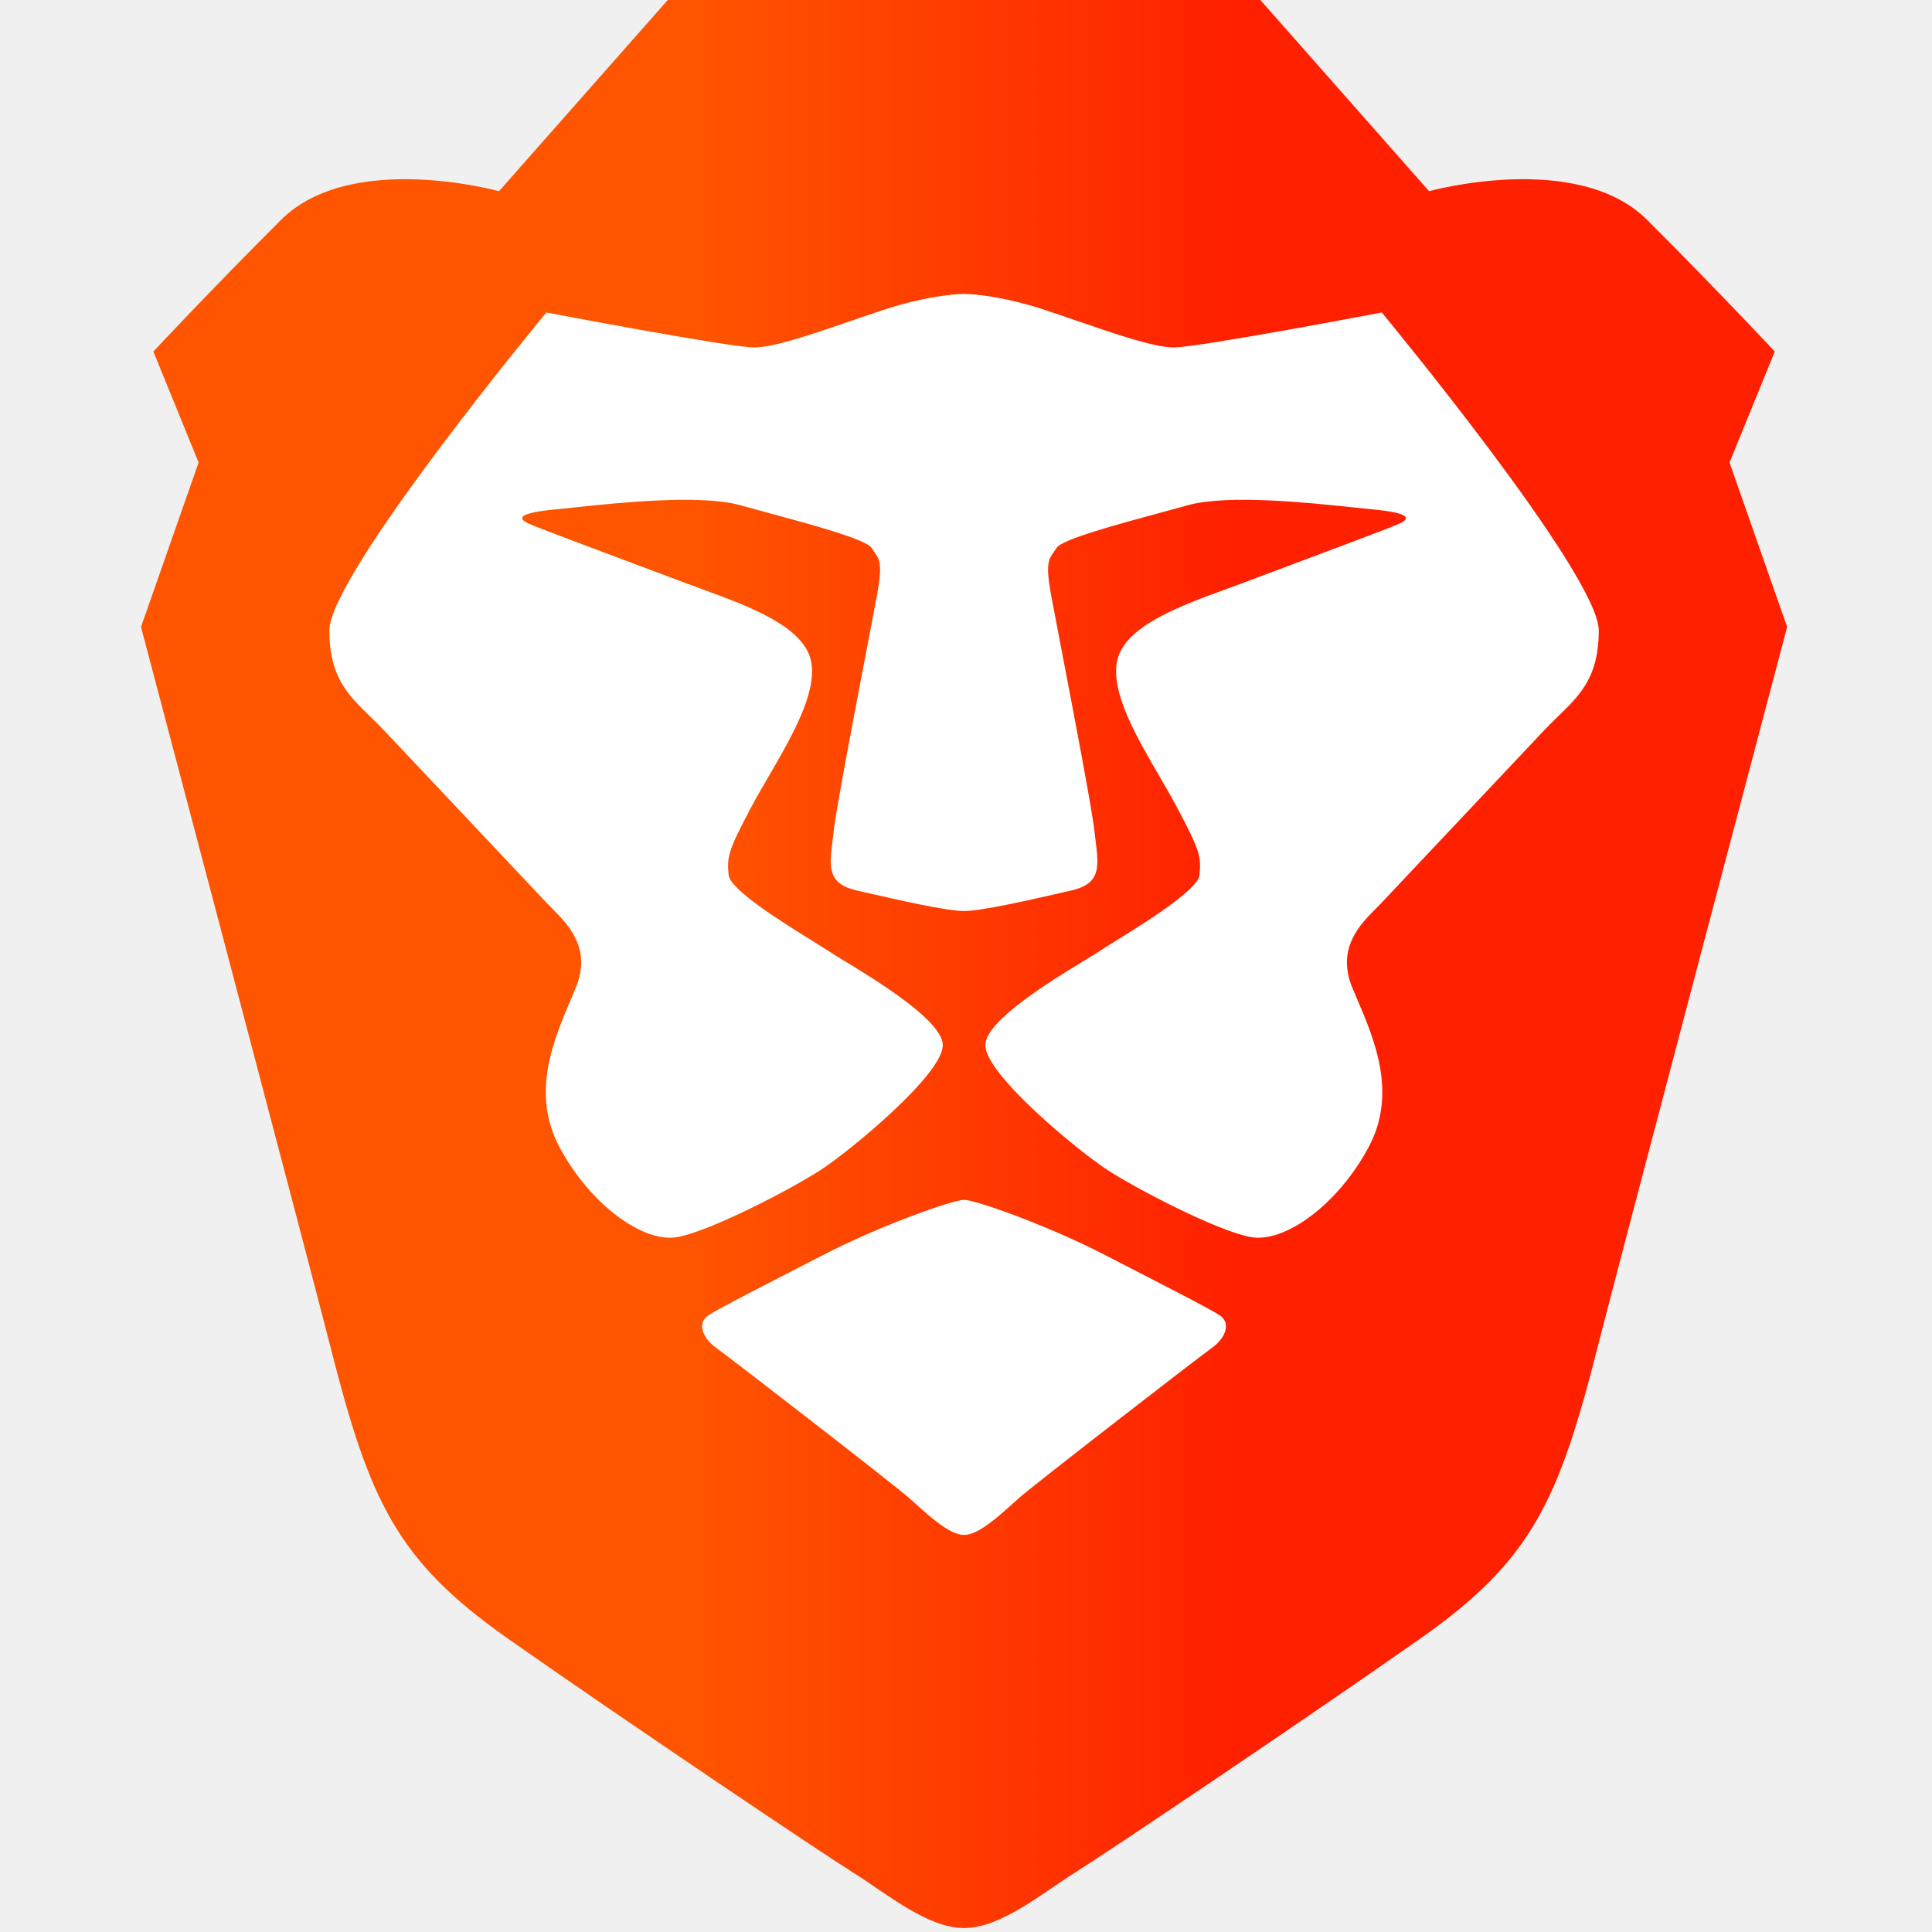
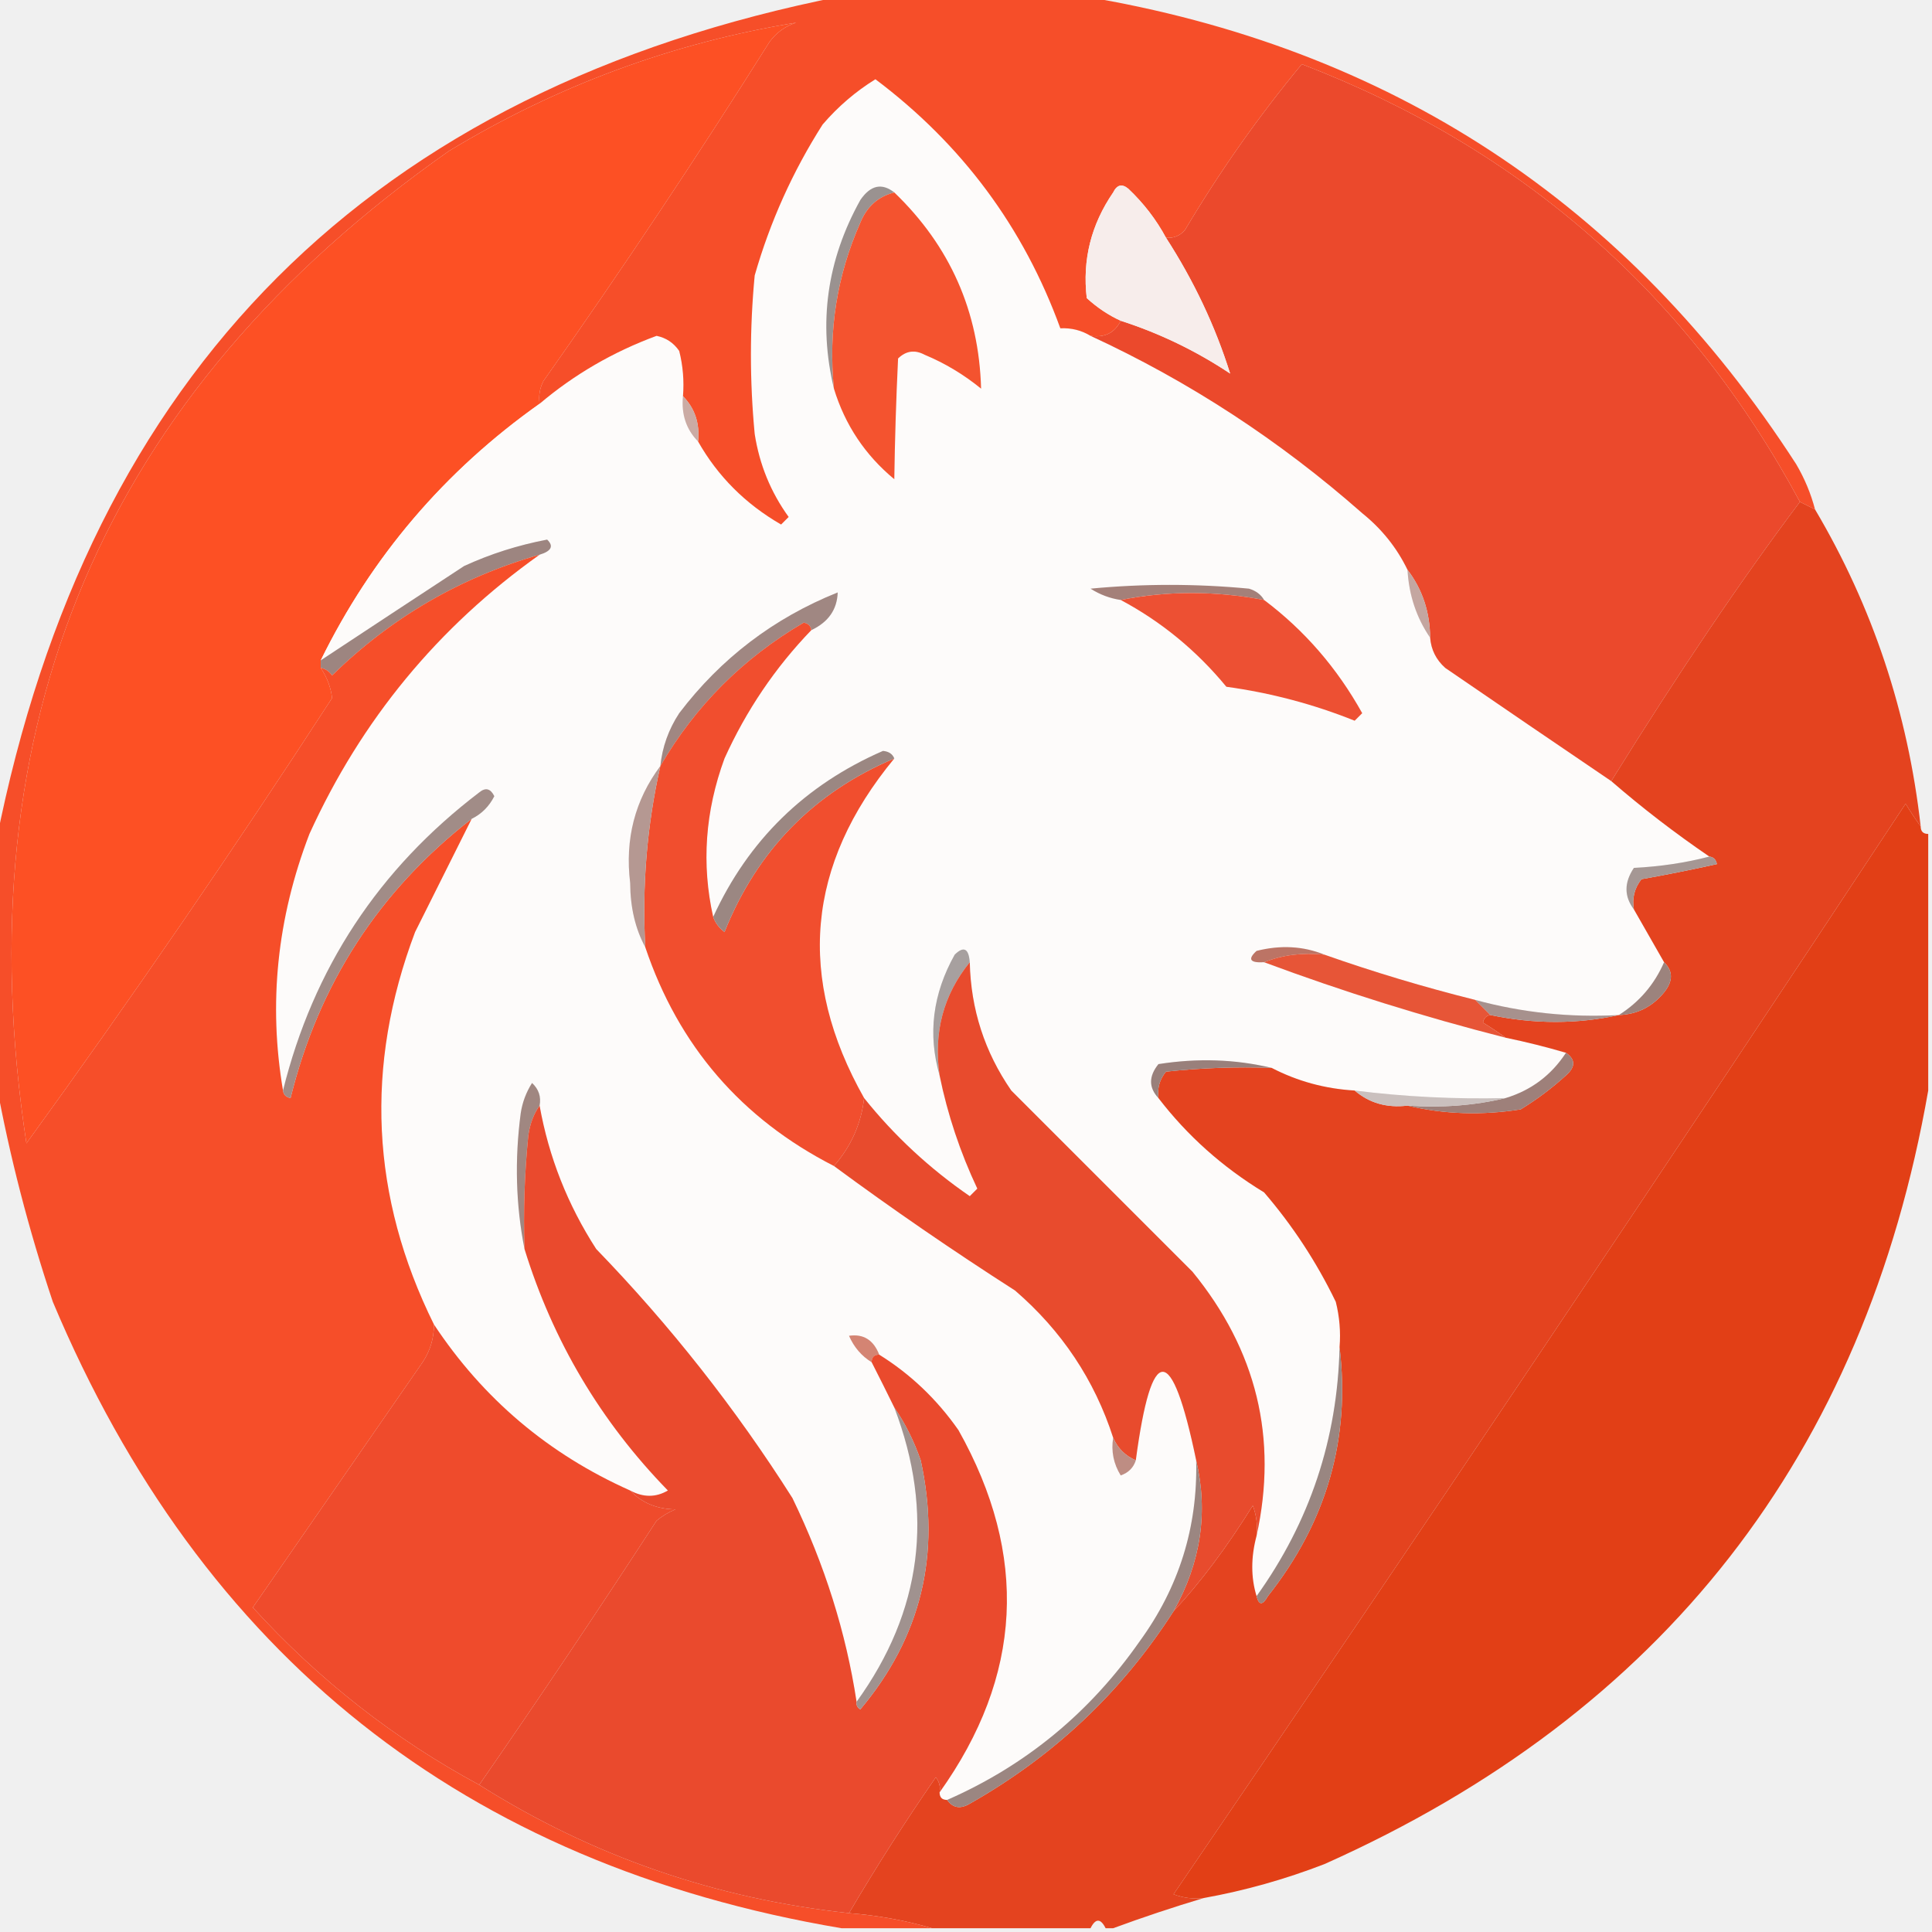
- <svg xmlns="http://www.w3.org/2000/svg" width="256" height="256" viewBox="0 0 256 256" fill="none">
-   <path fill-rule="evenodd" clip-rule="evenodd" d="M229.168 61.285L235.166 46.578C235.166 46.578 227.532 38.408 218.262 29.149C208.992 19.889 189.361 25.336 189.361 25.336L167.004 6.38962e-05H127.743H88.481L66.124 25.336C66.124 25.336 46.494 19.889 37.224 29.149C27.954 38.408 20.32 46.578 20.32 46.578L26.318 61.285L18.684 83.072C18.684 83.072 41.136 168.018 43.767 178.391C48.948 198.817 52.492 206.715 67.215 217.064C81.938 227.412 108.657 245.387 113.02 248.11C117.382 250.834 122.835 255.473 127.743 255.473C132.65 255.473 138.103 250.834 142.466 248.11C146.828 245.387 173.548 227.412 188.271 217.064C202.994 206.715 206.538 198.817 211.718 178.391C214.349 168.018 236.802 83.072 236.802 83.072L229.168 61.285Z" fill="url(#paint0_linear_1648_3)" />
-   <path d="M155.553 46.034C158.825 46.034 183.09 41.404 183.09 41.404C183.09 41.404 211.847 76.127 211.847 83.549C211.847 89.684 209.374 92.086 206.462 94.915C205.852 95.507 205.222 96.118 204.592 96.787L183.03 119.657C182.817 119.884 182.579 120.123 182.327 120.376C180.175 122.537 177.005 125.72 179.242 131.007C179.391 131.36 179.545 131.719 179.701 132.084C182.153 137.811 185.179 144.881 181.327 152.047C177.228 159.668 170.208 164.754 165.709 163.913C161.21 163.072 150.645 157.557 146.76 155.038C142.875 152.519 130.561 142.375 130.561 138.493C130.561 135.256 139.417 129.871 143.719 127.254C144.575 126.734 145.251 126.323 145.641 126.06C146.085 125.761 146.828 125.3 147.742 124.733C151.67 122.296 158.761 117.895 158.939 115.944C159.158 113.538 159.075 112.833 155.909 106.889C155.236 105.625 154.449 104.272 153.635 102.873C150.62 97.692 147.245 91.891 147.992 87.736C148.836 83.045 156.194 80.356 162.427 78.078C163.205 77.793 163.967 77.515 164.696 77.24C166.515 76.554 168.801 75.699 171.188 74.805C177.411 72.477 184.325 69.89 185.465 69.365C187.044 68.638 186.636 67.946 181.855 67.493C181.223 67.433 180.436 67.35 179.534 67.254C173.616 66.626 162.702 65.467 157.395 66.945C156.352 67.235 155.182 67.552 153.955 67.883C147.993 69.496 140.688 71.472 139.986 72.611C139.863 72.811 139.742 72.982 139.628 73.144C138.957 74.097 138.519 74.719 139.262 78.77C139.483 79.977 139.938 82.349 140.501 85.284C142.147 93.874 144.716 107.275 145.04 110.286C145.085 110.707 145.135 111.114 145.183 111.505C145.595 114.864 145.869 117.099 141.964 117.99C141.639 118.065 141.297 118.143 140.942 118.224C136.536 119.234 130.077 120.715 127.743 120.715C125.408 120.715 118.943 119.233 114.537 118.223C114.184 118.142 113.845 118.064 113.521 117.99C109.616 117.099 109.89 114.864 110.302 111.505C110.35 111.114 110.4 110.707 110.445 110.286C110.77 107.271 113.345 93.837 114.992 85.248C115.551 82.33 116.003 79.972 116.223 78.77C116.966 74.719 116.528 74.097 115.857 73.144C115.743 72.982 115.623 72.811 115.5 72.611C114.798 71.472 107.493 69.496 101.531 67.884C100.304 67.552 99.134 67.235 98.09 66.945C92.784 65.467 81.87 66.626 75.952 67.254C75.049 67.35 74.263 67.433 73.63 67.493C68.85 67.946 68.442 68.638 70.02 69.365C71.16 69.89 78.071 72.476 84.292 74.803C86.682 75.698 88.969 76.553 90.79 77.24C91.519 77.515 92.281 77.794 93.06 78.079C99.292 80.356 106.65 83.046 107.493 87.736C108.24 91.891 104.866 97.69 101.852 102.87C101.038 104.27 100.249 105.625 99.576 106.889C96.411 112.833 96.327 113.538 96.546 115.944C96.724 117.895 103.813 122.294 107.74 124.732C108.656 125.3 109.399 125.761 109.844 126.06C110.234 126.323 110.909 126.733 111.764 127.253C116.066 129.869 124.924 135.256 124.924 138.493C124.924 142.375 112.611 152.519 108.726 155.038C104.84 157.557 94.275 163.072 89.776 163.913C85.278 164.754 78.257 159.668 74.159 152.047C70.306 144.882 73.332 137.812 75.784 132.085C75.94 131.72 76.094 131.36 76.243 131.007C78.48 125.72 75.31 122.537 73.158 120.375C72.906 120.122 72.668 119.884 72.455 119.657L50.893 96.787C50.263 96.118 49.634 95.507 49.024 94.915C46.111 92.086 43.639 89.685 43.639 83.549C43.639 76.127 72.395 41.404 72.395 41.404C72.395 41.404 96.661 46.034 99.933 46.034C102.543 46.034 107.585 44.3 112.84 42.492C114.17 42.034 115.515 41.572 116.837 41.132C123.38 38.953 127.743 38.937 127.743 38.937C127.743 38.937 132.105 38.953 138.649 41.132C139.971 41.572 141.315 42.034 142.646 42.492C147.901 44.3 152.942 46.034 155.553 46.034Z" fill="white" />
-   <path d="M151.388 168.854C156.517 171.494 160.156 173.368 161.532 174.228C163.312 175.341 162.227 177.44 160.605 178.585C158.984 179.73 137.193 196.584 135.078 198.447C134.808 198.685 134.521 198.944 134.222 199.213C132.184 201.047 129.585 203.387 127.743 203.387C125.899 203.387 123.298 201.045 121.261 199.211C120.963 198.942 120.677 198.685 120.407 198.447C118.292 196.584 96.502 179.73 94.88 178.585C93.258 177.44 92.173 175.341 93.953 174.228C95.33 173.367 98.972 171.492 104.107 168.849C105.612 168.075 107.245 167.234 108.987 166.334C116.671 162.362 126.248 158.985 127.743 158.985C129.237 158.985 138.814 162.362 146.499 166.334C148.244 167.236 149.88 168.078 151.388 168.854Z" fill="white" />
-   <defs>
-     <linearGradient id="paint0_linear_1648_3" x1="18.684" y1="257.275" x2="236.802" y2="257.275" gradientUnits="userSpaceOnUse">
-       <stop stop-color="#FF5500" />
-       <stop offset="0.333" stop-color="#FF5500" />
-       <stop offset="0.667" stop-color="#FF2000" />
-       <stop offset="1" stop-color="#FF2000" />
-     </linearGradient>
-   </defs>
+ <svg xmlns="http://www.w3.org/2000/svg" version="1.1" width="256px" height="256px" style="shape-rendering:geometricPrecision; text-rendering:geometricPrecision; image-rendering:optimizeQuality; fill-rule:evenodd; clip-rule:evenodd">
+   <g>
+     <path style="opacity:1" fill="#fd5024" d="M 71.5,53.5 C 58.923,62.406 49.256,73.739 42.5,87.5C 42.5,87.833 42.5,88.167 42.5,88.5C 43.357,89.802 43.857,91.135 44,92.5C 30.981,112.551 17.481,132.218 3.5,151.5C -4.948,95.985 13.718,52.152 59.5,20C 73.801,11.346 89.134,5.68 105.5,3C 104.069,3.465 102.903,4.299 102,5.5C 92.392,20.772 82.392,35.772 72,50.5C 71.517,51.448 71.35,52.448 71.5,53.5 Z" />
+   </g>
+   <g>
+     <path style="opacity:1" fill="#fdfbfa" d="M 144.5,44.5 C 157.597,50.555 169.597,58.389 180.5,68C 183.094,70.087 185.094,72.587 186.5,75.5C 186.69,78.855 187.69,81.855 189.5,84.5C 189.628,86.09 190.295,87.423 191.5,88.5C 198.869,93.551 206.202,98.551 213.5,103.5C 217.614,107.064 221.948,110.397 226.5,113.5C 223.359,114.321 220.025,114.821 216.5,115C 215.193,116.943 215.193,118.777 216.5,120.5C 217.833,122.833 219.167,125.167 220.5,127.5C 219.213,130.453 217.213,132.786 214.5,134.5C 208.013,134.848 201.68,134.182 195.5,132.5C 188.703,130.803 182.037,128.803 175.5,126.5C 172.696,125.362 169.696,125.195 166.5,126C 165.288,127.107 165.621,127.607 167.5,127.5C 177.971,131.399 188.638,134.732 199.5,137.5C 202.28,138.078 204.947,138.745 207.5,139.5C 205.557,142.471 202.891,144.471 199.5,145.5C 192.798,145.664 186.131,145.331 179.5,144.5C 175.593,144.274 171.926,143.274 168.5,141.5C 163.684,140.35 158.684,140.184 153.5,141C 152.199,142.616 152.199,144.116 153.5,145.5C 157.325,150.485 161.992,154.652 167.5,158C 171.288,162.406 174.455,167.239 177,172.5C 177.495,174.473 177.662,176.473 177.5,178.5C 177.223,190.664 173.556,201.664 166.5,211.5C 165.742,209.019 165.742,206.352 166.5,203.5C 169.345,190.581 166.512,178.914 158,168.5C 149.946,160.446 141.946,152.446 134,144.5C 130.474,139.402 128.641,133.735 128.5,127.5C 128.361,125.663 127.694,125.33 126.5,126.5C 123.583,131.704 122.916,137.038 124.5,142.5C 125.556,147.669 127.223,152.669 129.5,157.5C 129.167,157.833 128.833,158.167 128.5,158.5C 123.159,154.823 118.492,150.49 114.5,145.5C 105.519,129.604 106.853,114.604 118.5,100.5C 118.265,99.903 117.765,99.57 117,99.5C 106.659,104.008 99.159,111.341 94.5,121.5C 92.934,114.492 93.434,107.492 96,100.5C 98.881,94.132 102.714,88.465 107.5,83.5C 109.757,82.438 110.923,80.772 111,78.5C 102.519,81.905 95.519,87.238 90,94.5C 88.589,96.65 87.755,98.984 87.5,101.5C 84.125,106.022 82.792,111.189 83.5,117C 83.519,120.252 84.186,123.085 85.5,125.5C 89.898,138.565 98.232,148.231 110.5,154.5C 118.26,160.224 126.26,165.724 134.5,171C 140.692,176.341 145.025,182.841 147.5,190.5C 147.215,192.288 147.548,193.955 148.5,195.5C 149.522,195.145 150.189,194.478 150.5,193.5C 152.589,177.861 155.255,177.861 158.5,193.5C 158.718,202.345 156.218,210.345 151,217.5C 144.402,226.942 135.902,233.942 125.5,238.5C 124.833,238.5 124.5,238.167 124.5,237.5C 135.493,222.1 136.326,206.1 127,189.5C 124.143,185.414 120.643,182.081 116.5,179.5C 115.746,177.554 114.412,176.721 112.5,177C 113.163,178.518 114.163,179.685 115.5,180.5C 116.529,182.517 117.529,184.517 118.5,186.5C 123.839,200.498 122.172,213.498 113.5,225.5C 112.107,216.323 109.273,207.323 105,198.5C 97.477,186.638 88.81,175.638 79,165.5C 75.216,159.642 72.716,153.309 71.5,146.5C 71.719,145.325 71.386,144.325 70.5,143.5C 69.719,144.729 69.219,146.062 69,147.5C 68.181,153.681 68.347,159.681 69.5,165.5C 73.265,177.698 79.598,188.364 88.5,197.5C 86.905,198.434 85.239,198.434 83.5,197.5C 72.679,192.677 64.013,185.343 57.5,175.5C 49.128,158.589 48.294,141.255 55,123.5C 57.527,118.447 60.027,113.447 62.5,108.5C 63.812,107.855 64.812,106.855 65.5,105.5C 64.998,104.479 64.332,104.312 63.5,105C 50.184,115.139 41.517,128.306 37.5,144.5C 35.542,133.001 36.709,121.668 41,110.5C 47.874,95.398 58.041,83.065 71.5,73.5C 73.066,73.024 73.4,72.357 72.5,71.5C 68.651,72.232 64.984,73.398 61.5,75C 55.11,79.187 48.776,83.354 42.5,87.5C 49.256,73.739 58.923,62.406 71.5,53.5C 76.082,49.621 81.248,46.621 87,44.5C 88.261,44.759 89.261,45.426 90,46.5C 90.496,48.473 90.662,50.473 90.5,52.5C 90.259,54.898 90.926,56.898 92.5,58.5C 95.118,63.118 98.784,66.784 103.5,69.5C 103.833,69.167 104.167,68.833 104.5,68.5C 102.127,65.218 100.627,61.552 100,57.5C 99.333,50.5 99.333,43.5 100,36.5C 102.035,29.391 105.035,22.725 109,16.5C 111.05,14.112 113.384,12.112 116,10.5C 127.472,19.126 135.638,30.126 140.5,43.5C 141.959,43.433 143.292,43.766 144.5,44.5 Z" />
+   </g>
+   <g>
+     <path style="opacity:1" fill="#eb492c" d="M 238.5,66.5 C 230.761,76.78 222.428,89.114 213.5,103.5C 206.202,98.551 198.869,93.551 191.5,88.5C 190.295,87.423 189.628,86.09 189.5,84.5C 189.472,81.084 188.472,78.084 186.5,75.5C 185.094,72.587 183.094,70.087 180.5,68C 169.597,58.389 157.597,50.555 144.5,44.5C 146.38,44.771 147.713,44.104 148.5,42.5C 153.663,44.166 158.496,46.499 163,49.5C 161.032,43.225 158.199,37.225 154.5,31.5C 155.496,31.586 156.329,31.252 157,30.5C 161.616,22.728 166.782,15.394 172.5,8.5C 201.719,19.725 223.719,39.059 238.5,66.5 Z" />
+   </g>
+   <g>
+     <path style="opacity:1" fill="#a48079" d="M 167.5,79.5 C 161.024,78.274 154.691,78.274 148.5,79.5C 147.078,79.291 145.745,78.791 144.5,78C 151.5,77.333 158.5,77.333 165.5,78C 166.416,78.278 167.082,78.778 167.5,79.5 Z" />
+   </g>
+   <g>
+     <path style="opacity:1" fill="#9d8580" d="M 71.5,73.5 C 60.99,76.507 51.823,81.84 44,89.5C 43.617,88.944 43.117,88.611 42.5,88.5C 42.5,88.167 42.5,87.833 42.5,87.5C 48.776,83.354 55.11,79.187 61.5,75C 64.984,73.398 68.651,72.232 72.5,71.5C 73.4,72.357 73.066,73.024 71.5,73.5 Z" />
+   </g>
+   <g>
+     <path style="opacity:1" fill="#c4a6a0" d="M 186.5,75.5 C 188.472,78.084 189.472,81.084 189.5,84.5C 187.69,81.855 186.69,78.855 186.5,75.5 Z" />
+   </g>
+   <g>
+     <path style="opacity:1" fill="#ed5033" d="M 148.5,79.5 C 154.691,78.274 161.024,78.274 167.5,79.5C 172.843,83.518 177.177,88.518 180.5,94.5C 180.167,94.833 179.833,95.167 179.5,95.5C 174.037,93.306 168.37,91.806 162.5,91C 158.541,86.198 153.874,82.365 148.5,79.5 Z" />
+   </g>
+   <g>
+     <path style="opacity:0.998" fill="#e4431f" d="M 238.5,66.5 C 239.167,66.833 239.833,67.167 240.5,67.5C 248.127,80.382 252.794,94.382 254.5,109.5C 253.842,108.602 253.176,107.602 252.5,106.5C 220.542,154.916 188.208,203.082 155.5,251C 156.793,251.49 158.127,251.657 159.5,251.5C 155.46,252.708 151.46,254.042 147.5,255.5C 147.167,255.5 146.833,255.5 146.5,255.5C 145.833,254.167 145.167,254.167 144.5,255.5C 137.5,255.5 130.5,255.5 123.5,255.5C 120.026,254.475 116.36,253.808 112.5,253.5C 116.083,247.401 119.917,241.401 124,235.5C 124.464,236.094 124.631,236.761 124.5,237.5C 124.5,238.167 124.833,238.5 125.5,238.5C 126.251,239.573 127.251,239.74 128.5,239C 139.643,232.688 148.643,224.188 155.5,213.5C 159.022,209.745 162.522,205.078 166,199.5C 166.49,200.793 166.657,202.127 166.5,203.5C 165.742,206.352 165.742,209.019 166.5,211.5C 166.81,212.738 167.31,212.738 168,211.5C 175.787,201.66 178.953,190.66 177.5,178.5C 177.662,176.473 177.495,174.473 177,172.5C 174.455,167.239 171.288,162.406 167.5,158C 161.992,154.652 157.325,150.485 153.5,145.5C 153.33,144.178 153.663,143.011 154.5,142C 159.155,141.501 163.821,141.334 168.5,141.5C 171.926,143.274 175.593,144.274 179.5,144.5C 181.438,146.163 183.772,146.829 186.5,146.5C 191.316,147.65 196.316,147.816 201.5,147C 203.641,145.692 205.641,144.192 207.5,142.5C 208.776,141.386 208.776,140.386 207.5,139.5C 204.947,138.745 202.28,138.078 199.5,137.5C 198.602,136.842 197.602,136.176 196.5,135.5C 196.624,134.893 196.957,134.56 197.5,134.5C 203.31,135.711 208.977,135.711 214.5,134.5C 216.929,134.415 218.929,133.415 220.5,131.5C 221.705,130.005 221.705,128.672 220.5,127.5C 219.167,125.167 217.833,122.833 216.5,120.5C 216.238,119.022 216.571,117.689 217.5,116.5C 220.83,115.906 224.164,115.24 227.5,114.5C 227.376,113.893 227.043,113.56 226.5,113.5C 221.948,110.397 217.614,107.064 213.5,103.5C 222.428,89.114 230.761,76.78 238.5,66.5 Z" />
+   </g>
+   <g>
+     <path style="opacity:1" fill="#a08782" d="M 107.5,83.5 C 107.44,82.957 107.107,82.624 106.5,82.5C 98.476,87.191 92.143,93.524 87.5,101.5C 87.755,98.984 88.589,96.65 90,94.5C 95.519,87.238 102.519,81.905 111,78.5C 110.923,80.772 109.757,82.438 107.5,83.5 Z" />
+   </g>
+   <g>
+     <path style="opacity:1" fill="#f14e2e" d="M 107.5,83.5 C 102.714,88.465 98.881,94.132 96,100.5C 93.434,107.492 92.934,114.492 94.5,121.5C 94.783,122.289 95.283,122.956 96,123.5C 100.321,112.68 107.821,105.013 118.5,100.5C 106.853,114.604 105.519,129.604 114.5,145.5C 114.116,148.896 112.782,151.896 110.5,154.5C 98.232,148.231 89.898,138.565 85.5,125.5C 85.062,117.371 85.728,109.371 87.5,101.5C 92.143,93.524 98.476,87.191 106.5,82.5C 107.107,82.624 107.44,82.957 107.5,83.5 Z" />
+   </g>
+   <g>
+     <path style="opacity:0.999" fill="#e23f16" d="M 254.5,109.5 C 254.5,110.167 254.833,110.5 255.5,110.5C 255.5,121.833 255.5,133.167 255.5,144.5C 247.046,192.797 220.38,226.964 175.5,247C 170.287,249.017 164.954,250.517 159.5,251.5C 158.127,251.657 156.793,251.49 155.5,251C 188.208,203.082 220.542,154.916 252.5,106.5C 253.176,107.602 253.842,108.602 254.5,109.5 Z" />
+   </g>
+   <g>
+     <path style="opacity:1" fill="#b59892" d="M 87.5,101.5 C 85.728,109.371 85.062,117.371 85.5,125.5C 84.186,123.085 83.519,120.252 83.5,117C 82.792,111.189 84.125,106.022 87.5,101.5 Z" />
+   </g>
+   <g>
+     <path style="opacity:0.999" fill="#f64e29" d="M 111.5,-0.5 C 122.167,-0.5 132.833,-0.5 143.5,-0.5C 184.153,6.241 215.653,26.908 238,61.5C 239.122,63.407 239.955,65.407 240.5,67.5C 239.833,67.167 239.167,66.833 238.5,66.5C 223.719,39.059 201.719,19.725 172.5,8.5C 166.782,15.394 161.616,22.728 157,30.5C 156.329,31.252 155.496,31.586 154.5,31.5C 153.206,29.093 151.539,26.926 149.5,25C 148.668,24.312 148.002,24.479 147.5,25.5C 144.573,29.772 143.406,34.438 144,39.5C 145.409,40.781 146.909,41.781 148.5,42.5C 147.713,44.104 146.38,44.771 144.5,44.5C 143.292,43.766 141.959,43.433 140.5,43.5C 135.638,30.126 127.472,19.126 116,10.5C 113.384,12.112 111.05,14.112 109,16.5C 105.035,22.725 102.035,29.391 100,36.5C 99.333,43.5 99.333,50.5 100,57.5C 100.627,61.552 102.127,65.218 104.5,68.5C 104.167,68.833 103.833,69.167 103.5,69.5C 98.784,66.784 95.118,63.118 92.5,58.5C 92.741,56.102 92.074,54.102 90.5,52.5C 90.662,50.473 90.496,48.473 90,46.5C 89.261,45.426 88.261,44.759 87,44.5C 81.248,46.621 76.082,49.621 71.5,53.5C 71.35,52.448 71.517,51.448 72,50.5C 82.392,35.772 92.392,20.772 102,5.5C 102.903,4.299 104.069,3.465 105.5,3C 89.134,5.68 73.801,11.346 59.5,20C 13.718,52.152 -4.948,95.985 3.5,151.5C 17.481,132.218 30.981,112.551 44,92.5C 43.857,91.135 43.357,89.802 42.5,88.5C 43.117,88.611 43.617,88.944 44,89.5C 51.823,81.84 60.99,76.507 71.5,73.5C 58.041,83.065 47.874,95.398 41,110.5C 36.709,121.668 35.542,133.001 37.5,144.5C 37.56,145.043 37.893,145.376 38.5,145.5C 42.233,130.36 50.233,118.026 62.5,108.5C 60.027,113.447 57.527,118.447 55,123.5C 48.294,141.255 49.128,158.589 57.5,175.5C 57.509,177.308 57.009,178.975 56,180.5C 48.5,191.333 41,202.167 33.5,213C 42.248,222.598 52.248,230.432 63.5,236.5C 78.415,245.917 94.748,251.584 112.5,253.5C 116.36,253.808 120.026,254.475 123.5,255.5C 119.5,255.5 115.5,255.5 111.5,255.5C 61.533,247.047 26.7,219.38 7,172.5C 3.784,162.885 1.284,153.218 -0.5,143.5C -0.5,132.833 -0.5,122.167 -0.5,111.5C 11.833,49.167 49.167,11.833 111.5,-0.5 Z" />
+   </g>
+   <g>
+     <path style="opacity:1" fill="#cbaba4" d="M 90.5,52.5 C 92.074,54.102 92.741,56.102 92.5,58.5C 90.926,56.898 90.259,54.898 90.5,52.5 Z" />
+   </g>
+   <g>
+     <path style="opacity:1" fill="#9a9290" d="M 118.5,25.5 C 116.376,26.031 114.876,27.364 114,29.5C 110.903,36.493 109.736,43.827 110.5,51.5C 108.404,42.79 109.571,34.456 114,26.5C 115.347,24.534 116.847,24.201 118.5,25.5 Z" />
+   </g>
+   <g>
+     <path style="opacity:1" fill="#f4532f" d="M 118.5,25.5 C 125.887,32.606 129.72,41.273 130,51.5C 127.707,49.628 125.207,48.128 122.5,47C 121.216,46.316 120.049,46.483 119,47.5C 118.741,52.926 118.574,58.26 118.5,63.5C 114.634,60.3 111.967,56.3 110.5,51.5C 109.736,43.827 110.903,36.493 114,29.5C 114.876,27.364 116.376,26.031 118.5,25.5 Z" />
+   </g>
+   <g>
+     <path style="opacity:1" fill="#f7edeb" d="M 154.5,31.5 C 158.199,37.225 161.032,43.225 163,49.5C 158.496,46.499 153.663,44.166 148.5,42.5C 146.909,41.781 145.409,40.781 144,39.5C 143.406,34.438 144.573,29.772 147.5,25.5C 148.002,24.479 148.668,24.312 149.5,25C 151.539,26.926 153.206,29.093 154.5,31.5 Z" />
+   </g>
+   <g>
+     <path style="opacity:1" fill="#9b8782" d="M 118.5,100.5 C 107.821,105.013 100.321,112.68 96,123.5C 95.283,122.956 94.783,122.289 94.5,121.5C 99.159,111.341 106.659,104.008 117,99.5C 117.765,99.57 118.265,99.903 118.5,100.5 Z" />
+   </g>
+   <g>
+     <path style="opacity:1" fill="#a59794" d="M 226.5,113.5 C 227.043,113.56 227.376,113.893 227.5,114.5C 224.164,115.24 220.83,115.906 217.5,116.5C 216.571,117.689 216.238,119.022 216.5,120.5C 215.193,118.777 215.193,116.943 216.5,115C 220.025,114.821 223.359,114.321 226.5,113.5 Z" />
+   </g>
+   <g>
+     <path style="opacity:1" fill="#bc7465" d="M 175.5,126.5 C 172.615,126.194 169.948,126.527 167.5,127.5C 165.621,127.607 165.288,127.107 166.5,126C 169.696,125.195 172.696,125.362 175.5,126.5 Z" />
+   </g>
+   <g>
+     <path style="opacity:1" fill="#e75537" d="M 167.5,127.5 C 169.948,126.527 172.615,126.194 175.5,126.5C 182.037,128.803 188.703,130.803 195.5,132.5C 196.167,133.167 196.833,133.833 197.5,134.5C 196.957,134.56 196.624,134.893 196.5,135.5C 197.602,136.176 198.602,136.842 199.5,137.5C 188.638,134.732 177.971,131.399 167.5,127.5 Z" />
+   </g>
+   <g>
+     <path style="opacity:1" fill="#a18c87" d="M 62.5,108.5 C 50.233,118.026 42.233,130.36 38.5,145.5C 37.893,145.376 37.56,145.043 37.5,144.5C 41.517,128.306 50.184,115.139 63.5,105C 64.332,104.312 64.998,104.479 65.5,105.5C 64.812,106.855 63.812,107.855 62.5,108.5 Z" />
+   </g>
+   <g>
+     <path style="opacity:1" fill="#9c837d" d="M 220.5,127.5 C 221.705,128.672 221.705,130.005 220.5,131.5C 218.929,133.415 216.929,134.415 214.5,134.5C 217.213,132.786 219.213,130.453 220.5,127.5 Z" />
+   </g>
+   <g>
+     <path style="opacity:1" fill="#a7918d" d="M 195.5,132.5 C 201.68,134.182 208.013,134.848 214.5,134.5C 208.977,135.711 203.31,135.711 197.5,134.5C 196.833,133.833 196.167,133.167 195.5,132.5 Z" />
+   </g>
+   <g>
+     <path style="opacity:1" fill="#a7a09f" d="M 128.5,127.5 C 125.006,131.806 123.672,136.806 124.5,142.5C 122.916,137.038 123.583,131.704 126.5,126.5C 127.694,125.33 128.361,125.663 128.5,127.5 Z" />
+   </g>
+   <g>
+     <path style="opacity:1" fill="#99807b" d="M 168.5,141.5 C 163.821,141.334 159.155,141.501 154.5,142C 153.663,143.011 153.33,144.178 153.5,145.5C 152.199,144.116 152.199,142.616 153.5,141C 158.684,140.184 163.684,140.35 168.5,141.5 Z" />
+   </g>
+   <g>
+     <path style="opacity:1" fill="#9e807a" d="M 207.5,139.5 C 208.776,140.386 208.776,141.386 207.5,142.5C 205.641,144.192 203.641,145.692 201.5,147C 196.316,147.816 191.316,147.65 186.5,146.5C 191.032,146.818 195.366,146.485 199.5,145.5C 202.891,144.471 205.557,142.471 207.5,139.5 Z" />
+   </g>
+   <g>
+     <path style="opacity:1" fill="#cac0be" d="M 179.5,144.5 C 186.131,145.331 192.798,145.664 199.5,145.5C 195.366,146.485 191.032,146.818 186.5,146.5C 183.772,146.829 181.438,146.163 179.5,144.5 Z" />
+   </g>
+   <g>
+     <path style="opacity:1" fill="#a08781" d="M 71.5,146.5 C 70.71,147.609 70.21,148.942 70,150.5C 69.501,155.489 69.334,160.489 69.5,165.5C 68.347,159.681 68.181,153.681 69,147.5C 69.219,146.062 69.719,144.729 70.5,143.5C 71.386,144.325 71.719,145.325 71.5,146.5 Z" />
+   </g>
+   <g>
+     <path style="opacity:1" fill="#e84b2d" d="M 128.5,127.5 C 128.641,133.735 130.474,139.402 134,144.5C 141.946,152.446 149.946,160.446 158,168.5C 166.512,178.914 169.345,190.581 166.5,203.5C 166.657,202.127 166.49,200.793 166,199.5C 162.522,205.078 159.022,209.745 155.5,213.5C 159.115,207.068 160.115,200.401 158.5,193.5C 155.255,177.861 152.589,177.861 150.5,193.5C 149.1,192.9 148.1,191.9 147.5,190.5C 145.025,182.841 140.692,176.341 134.5,171C 126.26,165.724 118.26,160.224 110.5,154.5C 112.782,151.896 114.116,148.896 114.5,145.5C 118.492,150.49 123.159,154.823 128.5,158.5C 128.833,158.167 129.167,157.833 129.5,157.5C 127.223,152.669 125.556,147.669 124.5,142.5C 123.672,136.806 125.006,131.806 128.5,127.5 Z" />
+   </g>
+   <g>
+     <path style="opacity:1" fill="#d48473" d="M 116.5,179.5 C 115.833,179.5 115.5,179.833 115.5,180.5C 114.163,179.685 113.163,178.518 112.5,177C 114.412,176.721 115.746,177.554 116.5,179.5 Z" />
+   </g>
+   <g>
+     <path style="opacity:1" fill="#ef4b2c" d="M 57.5,175.5 C 64.013,185.343 72.679,192.677 83.5,197.5C 85.026,199.13 87.026,199.963 89.5,200C 88.584,200.374 87.75,200.874 87,201.5C 79.304,213.344 71.47,225.01 63.5,236.5C 52.248,230.432 42.248,222.598 33.5,213C 41,202.167 48.5,191.333 56,180.5C 57.009,178.975 57.509,177.308 57.5,175.5 Z" />
+   </g>
+   <g>
+     <path style="opacity:1" fill="#ea4a2d" d="M 71.5,146.5 C 72.716,153.309 75.216,159.642 79,165.5C 88.81,175.638 97.477,186.638 105,198.5C 109.273,207.323 112.107,216.323 113.5,225.5C 113.435,225.938 113.601,226.272 114,226.5C 122.051,216.923 124.717,205.923 122,193.5C 121.102,190.931 119.935,188.598 118.5,186.5C 117.529,184.517 116.529,182.517 115.5,180.5C 115.5,179.833 115.833,179.5 116.5,179.5C 120.643,182.081 124.143,185.414 127,189.5C 136.326,206.1 135.493,222.1 124.5,237.5C 124.631,236.761 124.464,236.094 124,235.5C 119.917,241.401 116.083,247.401 112.5,253.5C 94.748,251.584 78.415,245.917 63.5,236.5C 71.47,225.01 79.304,213.344 87,201.5C 87.75,200.874 88.584,200.374 89.5,200C 87.026,199.963 85.026,199.13 83.5,197.5C 85.239,198.434 86.905,198.434 88.5,197.5C 79.598,188.364 73.265,177.698 69.5,165.5C 69.334,160.489 69.501,155.489 70,150.5C 70.21,148.942 70.71,147.609 71.5,146.5 Z" />
+   </g>
+   <g>
+     <path style="opacity:1" fill="#be8d83" d="M 147.5,190.5 C 148.1,191.9 149.1,192.9 150.5,193.5C 150.189,194.478 149.522,195.145 148.5,195.5C 147.548,193.955 147.215,192.288 147.5,190.5 Z" />
+   </g>
+   <g>
+     <path style="opacity:1" fill="#998681" d="M 177.5,178.5 C 178.953,190.66 175.787,201.66 168,211.5C 167.31,212.738 166.81,212.738 166.5,211.5C 173.556,201.664 177.223,190.664 177.5,178.5 Z" />
+   </g>
+   <g>
+     <path style="opacity:1" fill="#a0928f" d="M 118.5,186.5 C 119.935,188.598 121.102,190.931 122,193.5C 124.717,205.923 122.051,216.923 114,226.5C 113.601,226.272 113.435,225.938 113.5,225.5C 122.172,213.498 123.839,200.498 118.5,186.5 Z" />
+   </g>
+   <g>
+     <path style="opacity:1" fill="#9b8681" d="M 158.5,193.5 C 160.115,200.401 159.115,207.068 155.5,213.5C 148.643,224.188 139.643,232.688 128.5,239C 127.251,239.74 126.251,239.573 125.5,238.5C 135.902,233.942 144.402,226.942 151,217.5C 156.218,210.345 158.718,202.345 158.5,193.5 Z" />
+   </g>
</svg>
